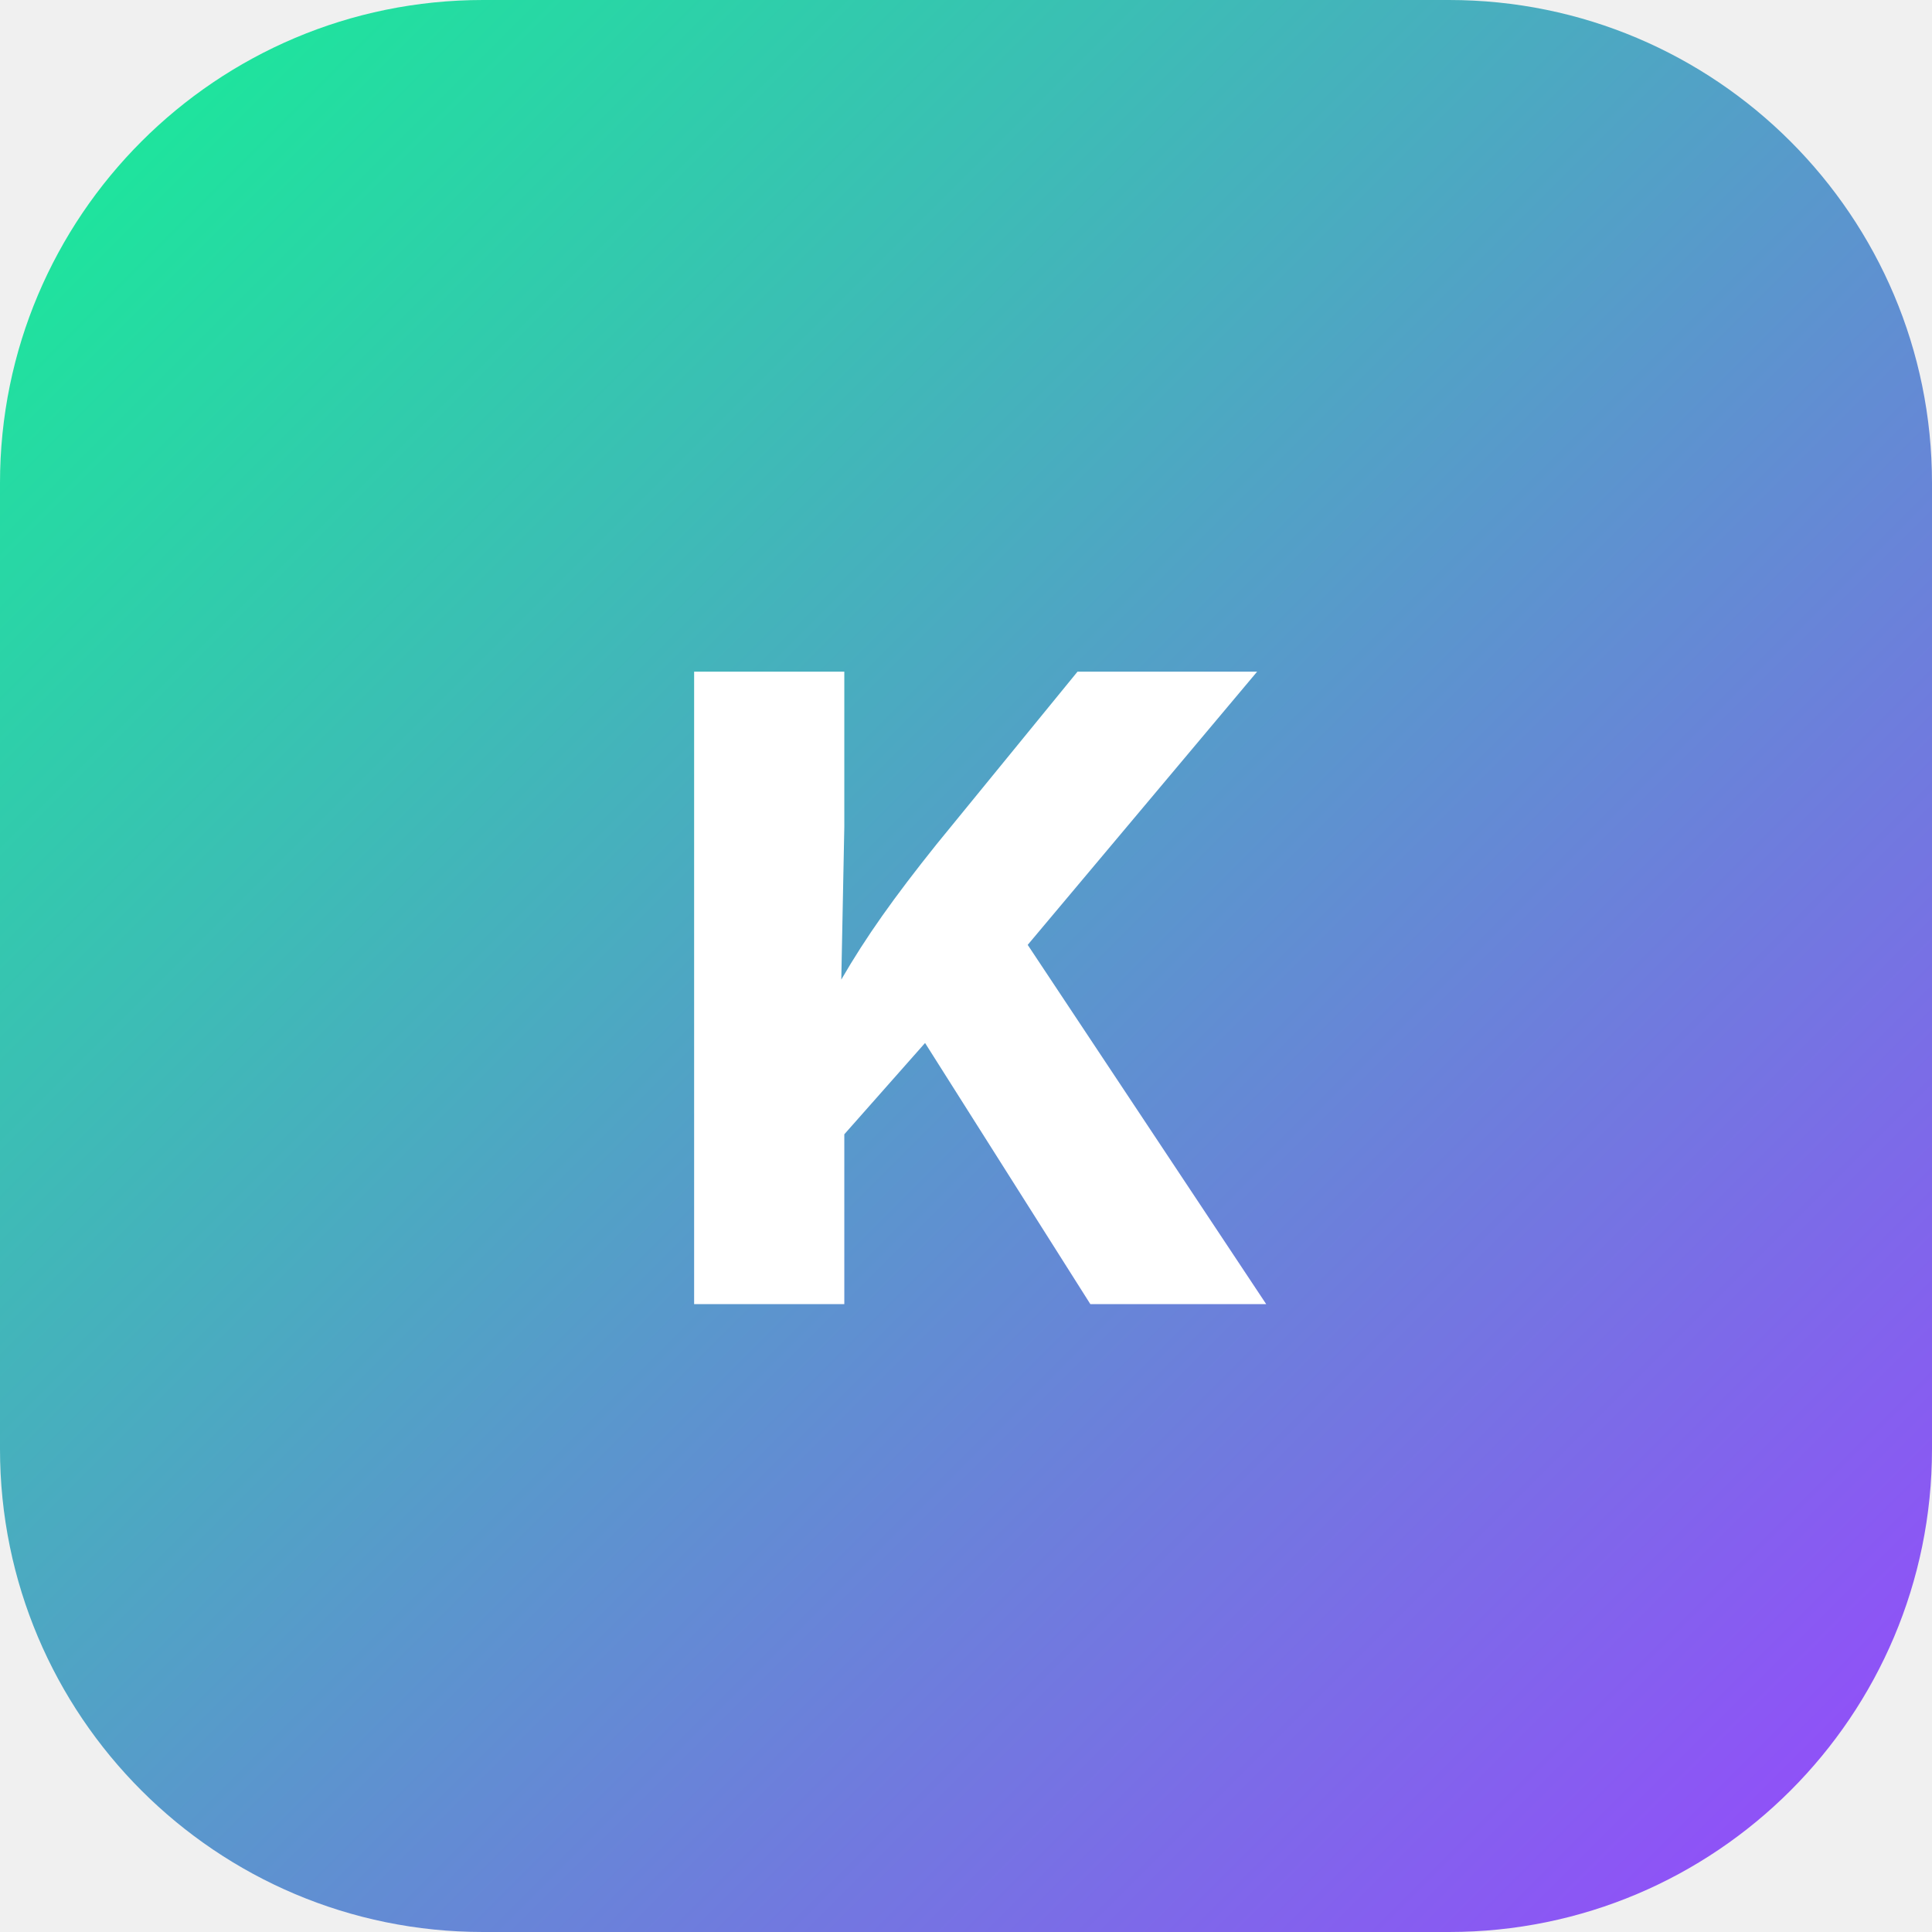
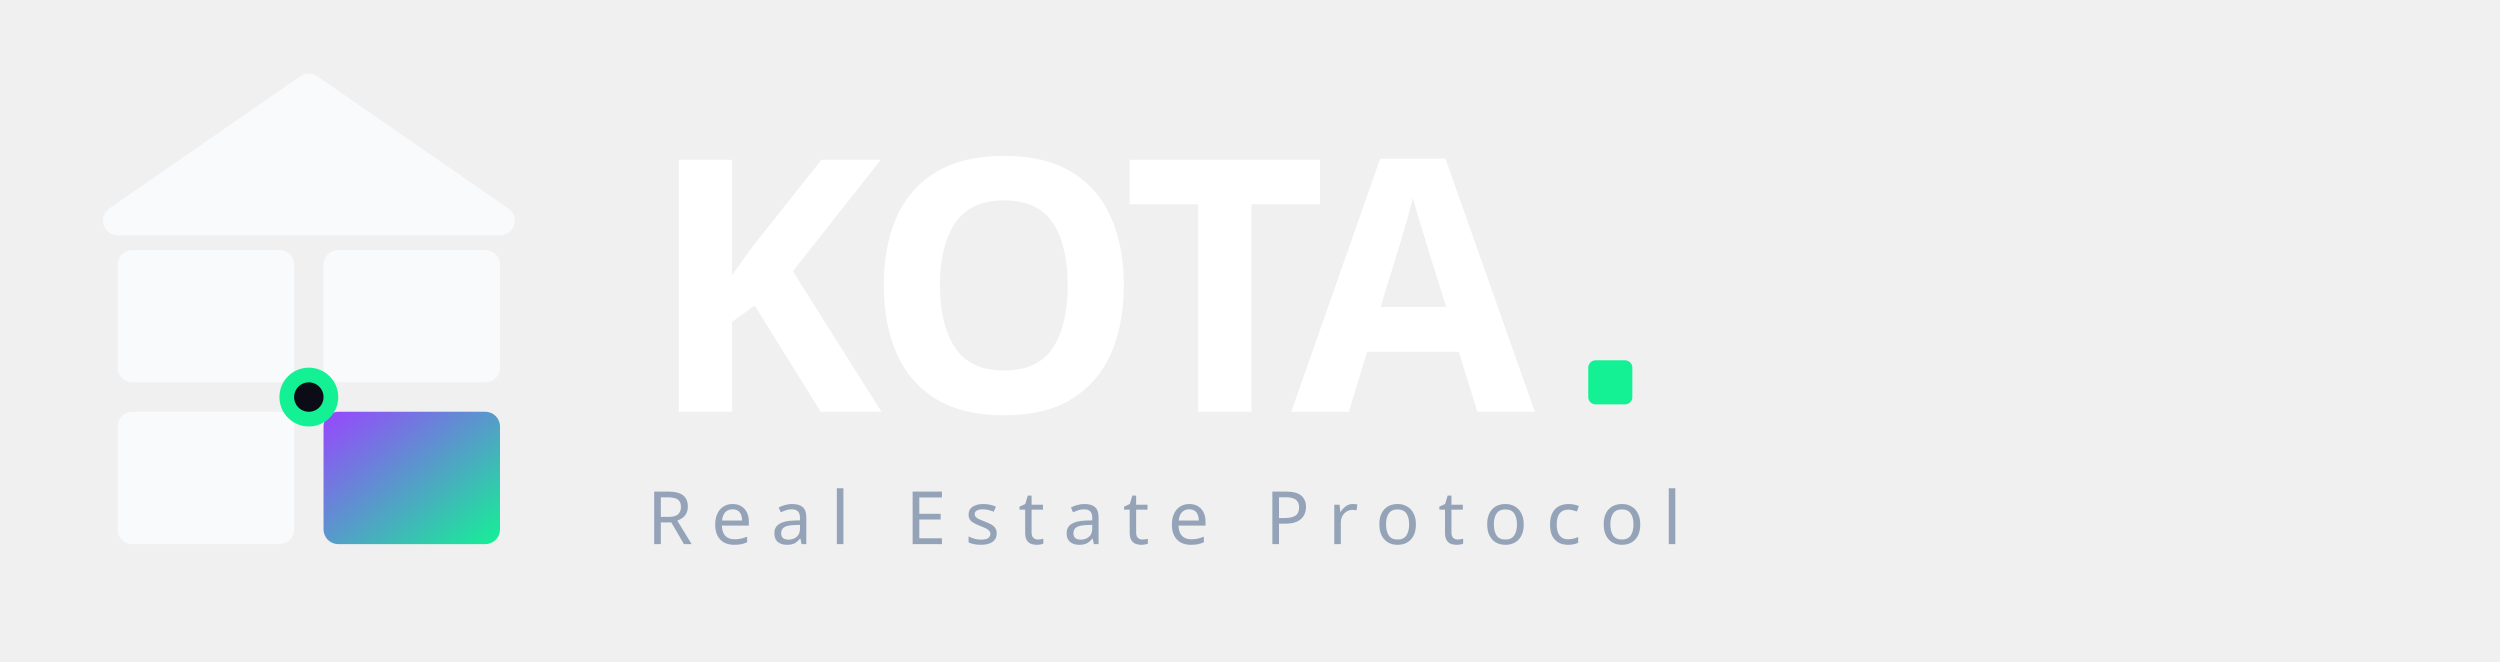
- <svg xmlns="http://www.w3.org/2000/svg" width="40" height="40" viewBox="0 0 40 40" fill="none">
+ <svg xmlns="http://www.w3.org/2000/svg" width="340" height="90" viewBox="0 0 340 90" fill="none">
  <defs>
-     <linearGradient id="kotaGradient" x1="0%" y1="0%" x2="100%" y2="100%">
-       <stop offset="0%" style="stop-color:#14F195" />
-       <stop offset="100%" style="stop-color:#9945FF" />
+     <linearGradient id="gradSolana2" x1="0%" y1="0%" x2="100%" y2="100%">
+       <stop offset="0%" stop-color="#9945FF" />
+       <stop offset="100%" stop-color="#14F195" />
    </linearGradient>
  </defs>
-   <rect width="40" height="40" rx="10" fill="url(#kotaGradient)" />
-   <text x="20" y="27" font-family="Inter, sans-serif" font-size="18" font-weight="800" fill="white" text-anchor="middle">K</text>
+   <g transform="translate(10, 10)">
+     <path d="M32 2L58 20H6C6 20 32 2 32 2Z" fill="#F8FAFC" stroke="#F8FAFC" stroke-width="4" stroke-linejoin="round" />
+     <rect x="6" y="24" width="24" height="18" rx="2" fill="#F8FAFC" />
+     <rect x="34" y="24" width="24" height="18" rx="2" fill="#F8FAFC" />
+     <rect x="6" y="46" width="24" height="18" rx="2" fill="#F8FAFC" />
+     <rect x="34" y="46" width="24" height="18" rx="2" fill="url(#gradSolana2)" />
+     <circle cx="32" cy="44" r="3" fill="#0B0C15" stroke="#14F195" stroke-width="2" />
+   </g>
+   <text x="88" y="56" font-family="sans-serif" font-weight="700" font-size="48" fill="#FFFFFF" letter-spacing="-1.5">KOTA</text>
+   <rect x="216" y="49" width="6" height="6" fill="#14F195" rx="1" />
+   <text x="88" y="74" font-family="sans-serif" font-weight="500" font-size="10" fill="#94A3B8" letter-spacing="0.25em" text-transform="uppercase">Real Estate Protocol</text>
</svg>
